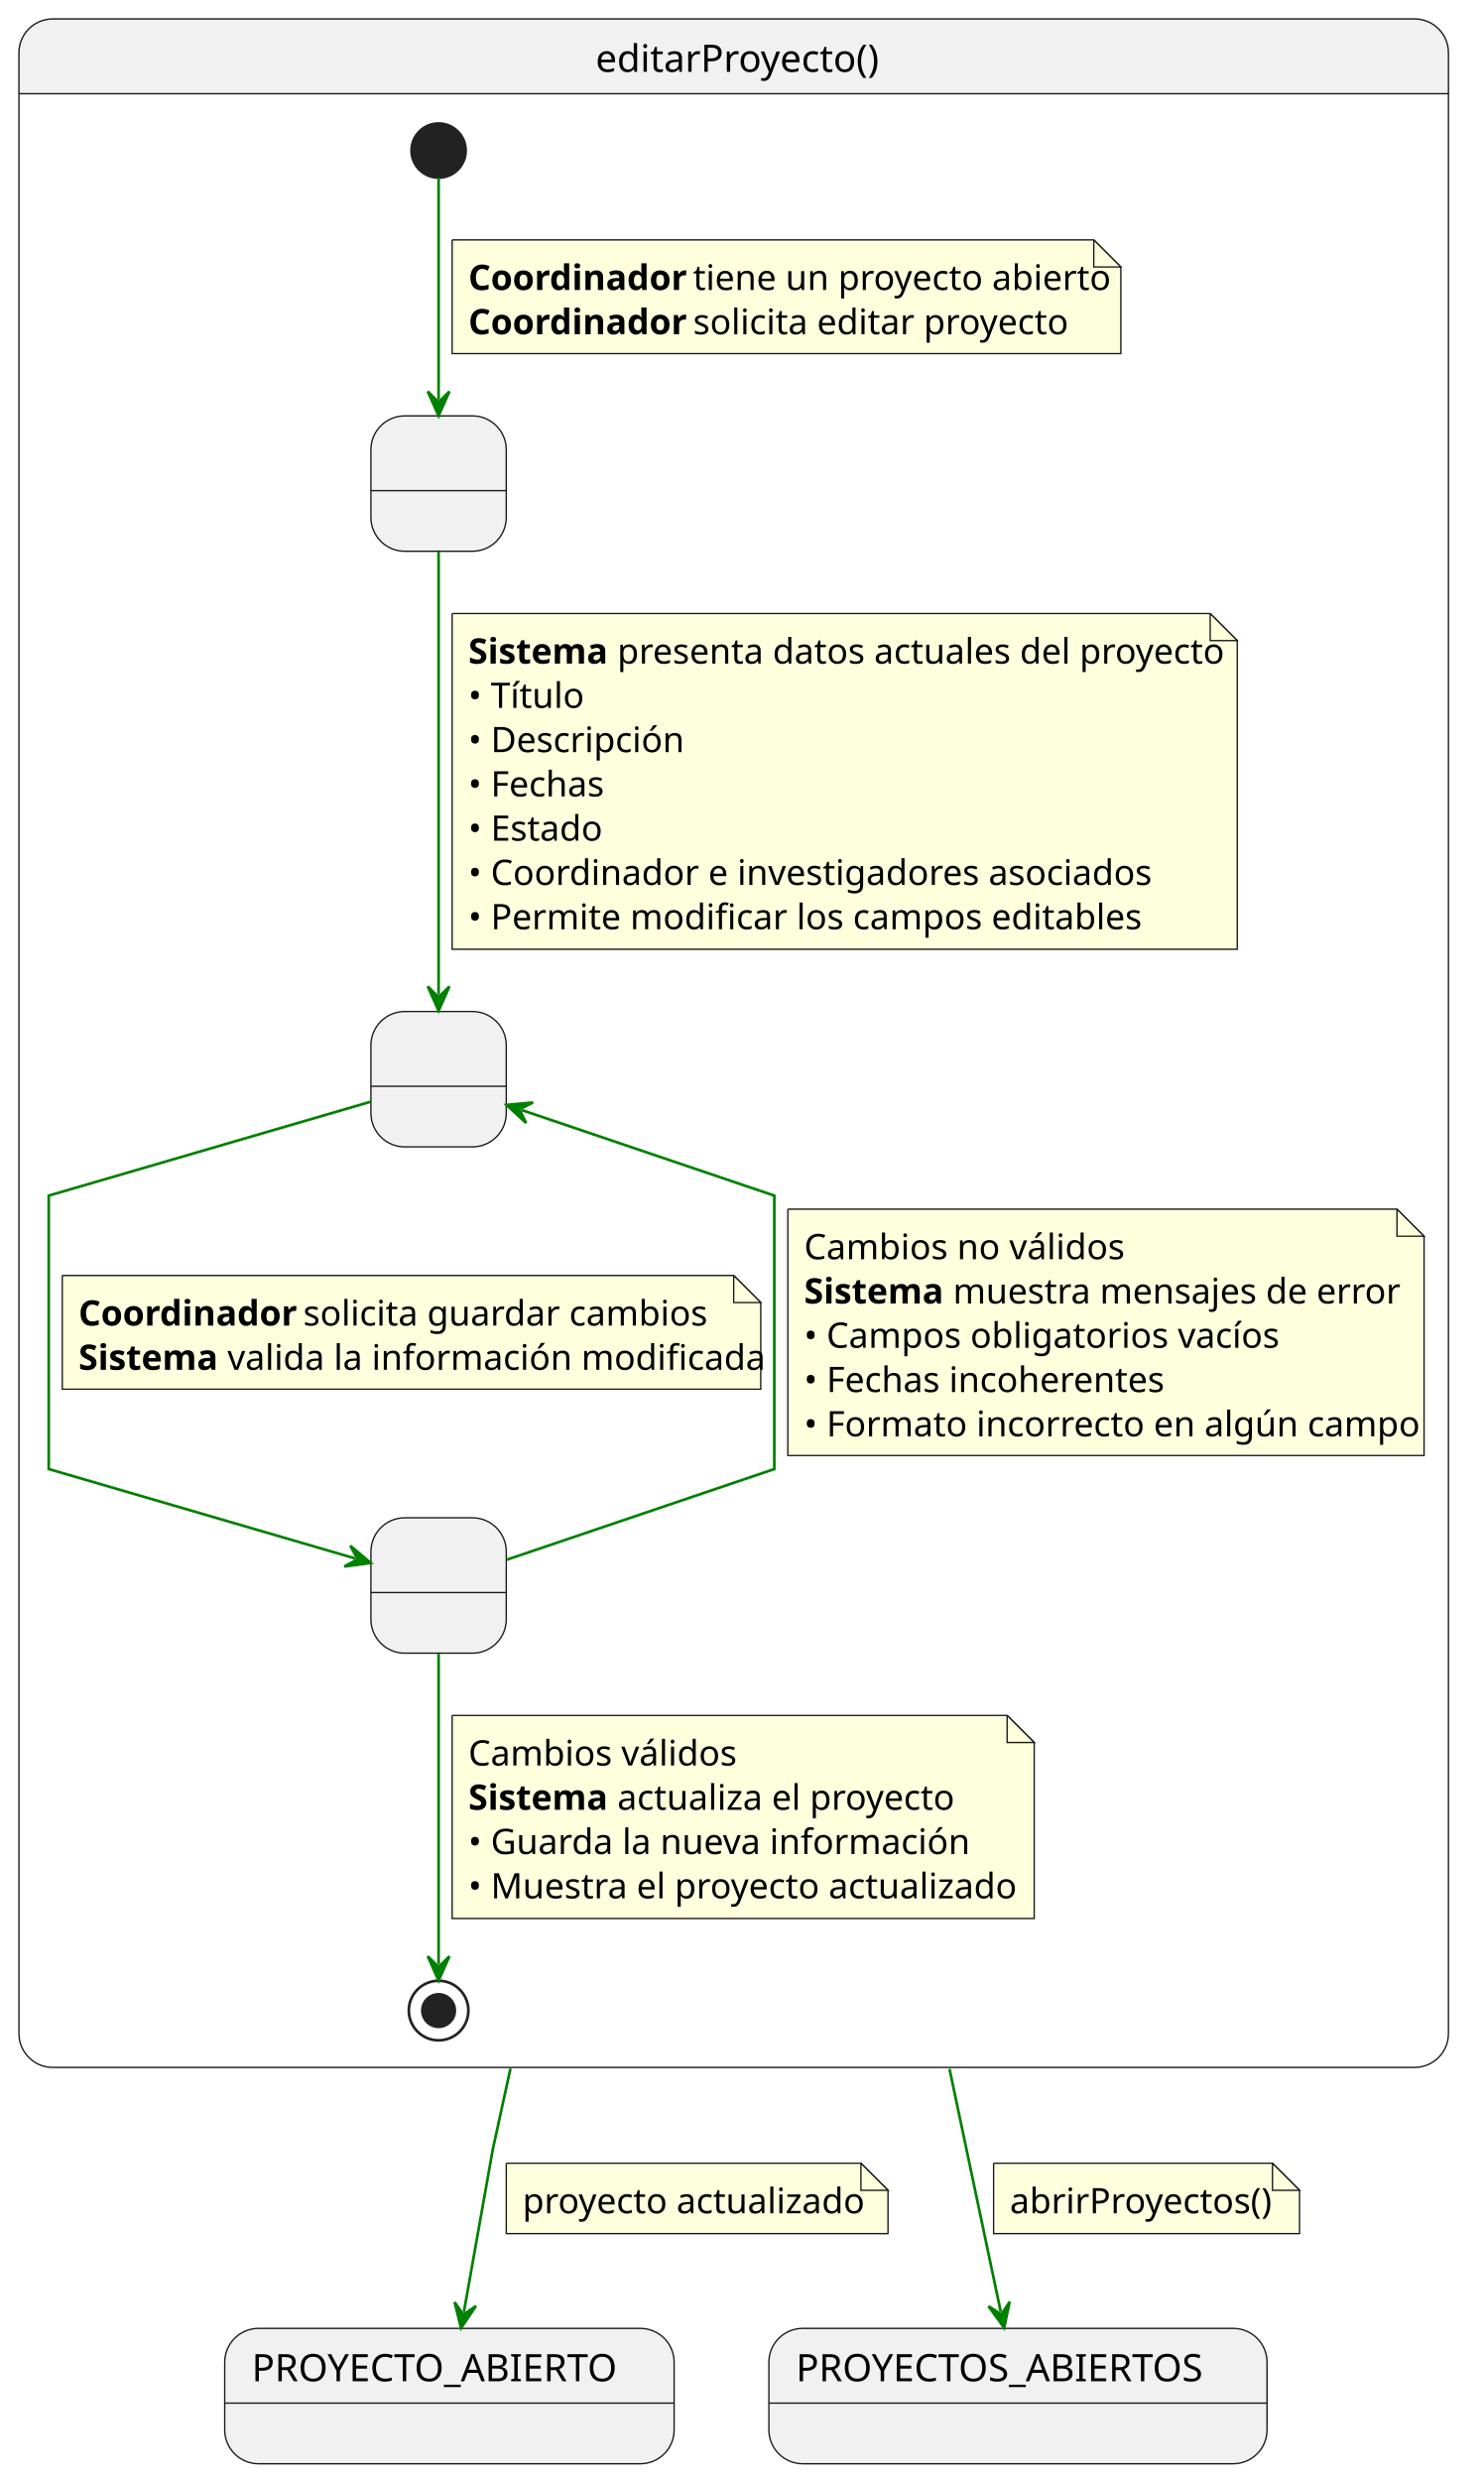
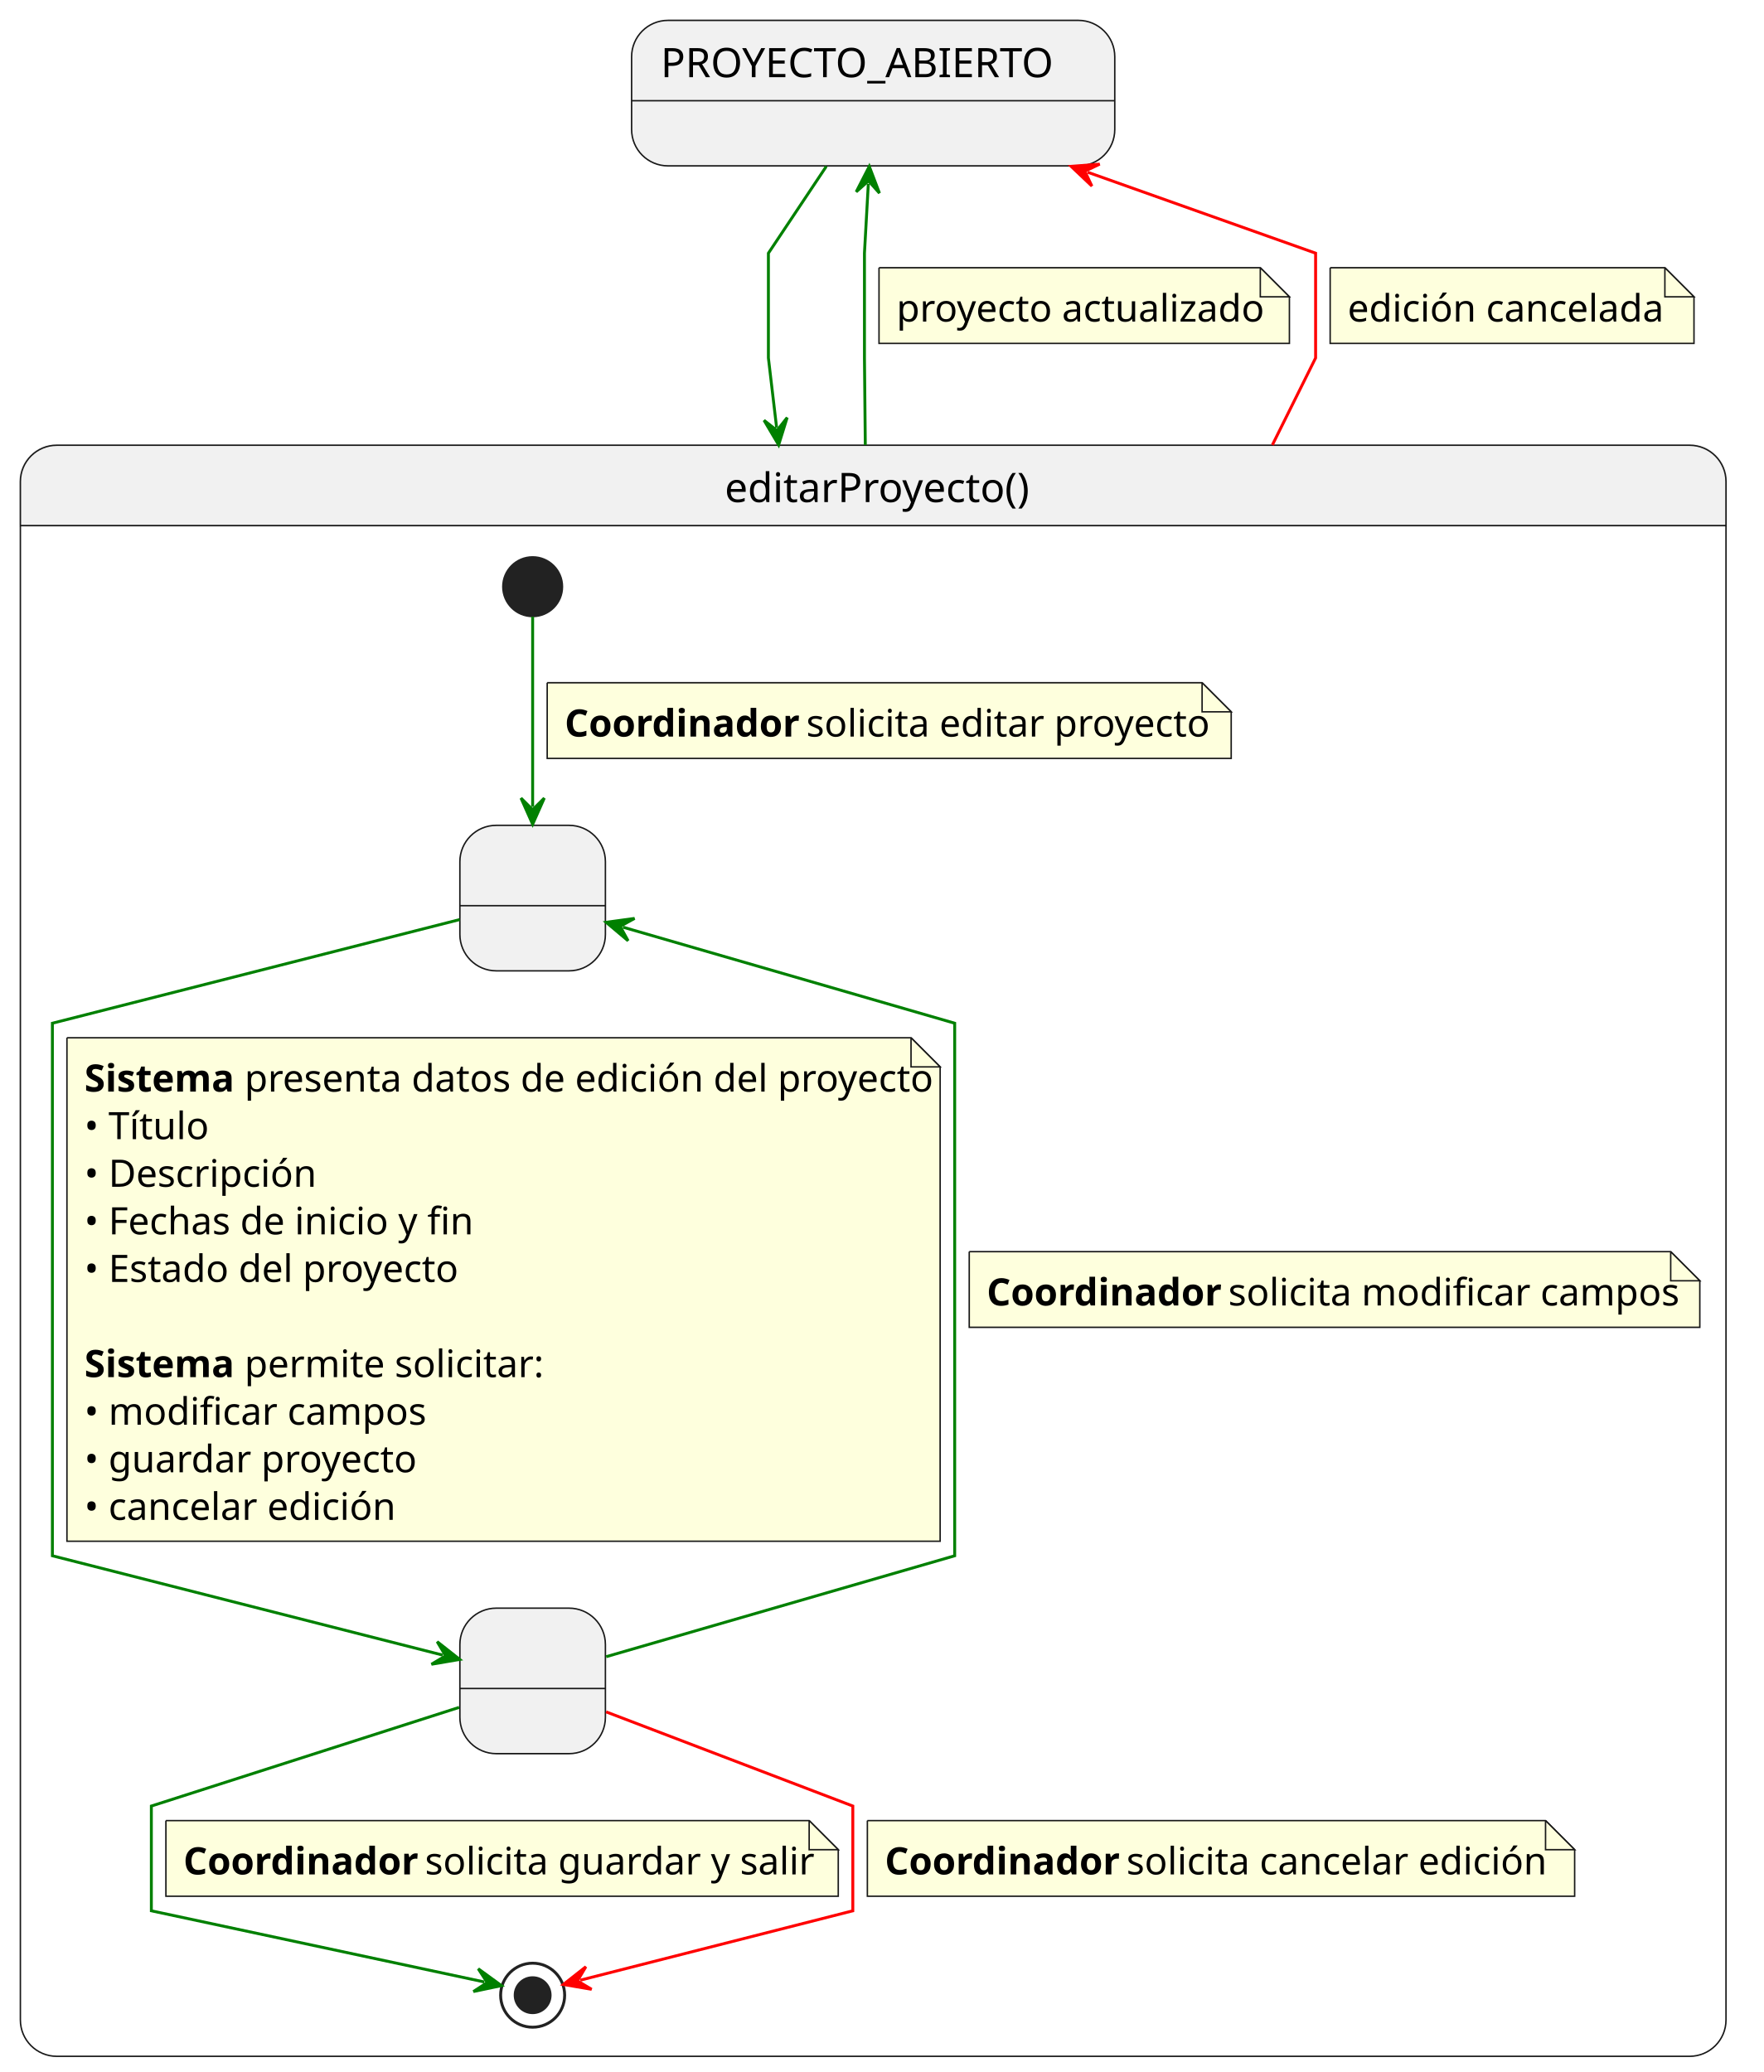
- <svg xmlns="http://www.w3.org/2000/svg" contentStyleType="text/css" height="916px" preserveAspectRatio="none" style="width:548px;height:916px;background:#FFFFFF;" version="1.1" viewBox="0 0 548 916" width="548px" zoomAndPan="magnify">
+ <svg xmlns="http://www.w3.org/2000/svg" contentStyleType="text/css" height="712px" preserveAspectRatio="none" style="width:606px;height:712px;background:#FFFFFF;" version="1.1" viewBox="0 0 606 712" width="606px" zoomAndPan="magnify">
  <defs />
  <g>
-     <path d="M19.5,7 L522.5,7 A12.5,12.5 0 0 1 535,19.5 L535,34.609 L7,34.609 L7,19.5 A12.5,12.5 0 0 1 19.5,7 " fill="#F1F1F1" style="stroke:#F1F1F1;stroke-width:1.0;" />
-     <rect fill="none" height="756.609" rx="12.5" ry="12.5" style="stroke:#181818;stroke-width:0.5;" width="528" x="7" y="7" />
-     <line style="stroke:#181818;stroke-width:0.5;" x1="7" x2="535" y1="34.609" y2="34.609" />
-     <text fill="#000000" font-family="sans-serif" font-size="14" lengthAdjust="spacing" textLength="102" x="220" y="26.533">editarProyecto()</text>
-     <g id="editarProyecto.MostrandoProyecto">
-       <rect fill="#F1F1F1" height="50" rx="12.5" ry="12.5" style="stroke:#181818;stroke-width:0.5;" width="50" x="137" y="153.609" />
-       <line style="stroke:#181818;stroke-width:0.5;" x1="137" x2="187" y1="181.219" y2="181.219" />
-       <text fill="#000000" font-family="sans-serif" font-size="14" lengthAdjust="spacing" textLength="4" x="160" y="173.143"> </text>
+     <g id="PROYECTO_ABIERTO">
+       <rect fill="#F1F1F1" height="50" rx="12.5" ry="12.5" style="stroke:#181818;stroke-width:0.5;" width="166" x="217" y="7" />
+       <line style="stroke:#181818;stroke-width:0.5;" x1="217" x2="383" y1="34.609" y2="34.609" />
+       <text fill="#000000" font-family="sans-serif" font-size="14" lengthAdjust="spacing" textLength="146" x="227" y="26.533">PROYECTO_ABIERTO</text>
    </g>
-     <g id="editarProyecto.EditandoProyecto">
-       <rect fill="#F1F1F1" height="50" rx="12.5" ry="12.5" style="stroke:#181818;stroke-width:0.5;" width="50" x="137" y="373.609" />
-       <line style="stroke:#181818;stroke-width:0.5;" x1="137" x2="187" y1="401.219" y2="401.219" />
-       <text fill="#000000" font-family="sans-serif" font-size="14" lengthAdjust="spacing" textLength="4" x="160" y="393.143"> </text>
+     <path d="M19.5,153 L580.5,153 A12.5,12.5 0 0 1 593,165.5 L593,180.609 L7,180.609 L7,165.5 A12.5,12.5 0 0 1 19.5,153 " fill="#F1F1F1" style="stroke:#F1F1F1;stroke-width:1.0;" />
+     <rect fill="none" height="553.609" rx="12.5" ry="12.5" style="stroke:#181818;stroke-width:0.5;" width="586" x="7" y="153" />
+     <line style="stroke:#181818;stroke-width:0.5;" x1="7" x2="593" y1="180.609" y2="180.609" />
+     <text fill="#000000" font-family="sans-serif" font-size="14" lengthAdjust="spacing" textLength="102" x="249" y="172.533">editarProyecto()</text>
+     <g id="editarProyecto.EditandoDatos">
+       <rect fill="#F1F1F1" height="50" rx="12.5" ry="12.5" style="stroke:#181818;stroke-width:0.5;" width="50" x="158" y="283.609" />
+       <line style="stroke:#181818;stroke-width:0.5;" x1="158" x2="208" y1="311.219" y2="311.219" />
+       <text fill="#000000" font-family="sans-serif" font-size="14" lengthAdjust="spacing" textLength="4" x="181" y="303.143"> </text>
    </g>
-     <g id="editarProyecto.ValidandoCambios">
-       <rect fill="#F1F1F1" height="50" rx="12.5" ry="12.5" style="stroke:#181818;stroke-width:0.5;" width="50" x="137" y="560.609" />
-       <line style="stroke:#181818;stroke-width:0.5;" x1="137" x2="187" y1="588.219" y2="588.219" />
-       <text fill="#000000" font-family="sans-serif" font-size="14" lengthAdjust="spacing" textLength="4" x="160" y="580.143"> </text>
+     <g id="editarProyecto.GuardandoDatos">
+       <rect fill="#F1F1F1" height="50" rx="12.5" ry="12.5" style="stroke:#181818;stroke-width:0.5;" width="50" x="158" y="552.609" />
+       <line style="stroke:#181818;stroke-width:0.5;" x1="158" x2="208" y1="580.219" y2="580.219" />
+       <text fill="#000000" font-family="sans-serif" font-size="14" lengthAdjust="spacing" textLength="4" x="181" y="572.143"> </text>
    </g>
-     <ellipse cx="162" cy="55.609" fill="#222222" rx="10" ry="10" style="stroke:#222222;stroke-width:1.0;" />
-     <ellipse cx="162" cy="742.609" fill="none" rx="11" ry="11" style="stroke:#222222;stroke-width:1.0;" />
-     <ellipse cx="162" cy="742.609" fill="#222222" rx="6" ry="6" style="stroke:#222222;stroke-width:1.0;" />
-     <g id="link_*start*editarProyecto_MostrandoProyecto">
-       <path d="M162,65.699 C162,84.169 162,120.589 162,147.579 " fill="none" id="*start*editarProyecto-to-MostrandoProyecto" style="stroke:#008000;stroke-width:1.0;" />
-       <polygon fill="#008000" points="162,153.579,166,144.579,162,148.579,158,144.579,162,153.579" style="stroke:#008000;stroke-width:1.0;" />
-       <path d="M167,88.609 L167,130.609 L414,130.609 L414,98.609 L404,88.609 L167,88.609 " fill="#FEFFDD" style="stroke:#181818;stroke-width:0.5;" />
-       <path d="M404,88.609 L404,98.609 L414,98.609 L404,88.609 " fill="#FEFFDD" style="stroke:#181818;stroke-width:0.5;" />
-       <text fill="#000000" font-family="sans-serif" font-size="13" font-weight="bold" lengthAdjust="spacing" textLength="79" x="173" y="107.105">Coordinador</text>
-       <text fill="#000000" font-family="sans-serif" font-size="13" lengthAdjust="spacing" textLength="143" x="256" y="107.105">tiene un proyecto abierto</text>
-       <text fill="#000000" font-family="sans-serif" font-size="13" font-weight="bold" lengthAdjust="spacing" textLength="79" x="173" y="123.456">Coordinador</text>
-       <text fill="#000000" font-family="sans-serif" font-size="13" lengthAdjust="spacing" textLength="131" x="256" y="123.456">solicita editar proyecto</text>
+     <ellipse cx="183" cy="201.609" fill="#222222" rx="10" ry="10" style="stroke:#222222;stroke-width:1.0;" />
+     <ellipse cx="183" cy="685.609" fill="none" rx="11" ry="11" style="stroke:#222222;stroke-width:1.0;" />
+     <ellipse cx="183" cy="685.609" fill="#222222" rx="6" ry="6" style="stroke:#222222;stroke-width:1.0;" />
+     <g id="link_*start*editarProyecto_EditandoDatos">
+       <path d="M183,211.929 C183,227.789 183,254.519 183,277.249 " fill="none" id="*start*editarProyecto-to-EditandoDatos" style="stroke:#008000;stroke-width:1.0;" />
+       <polygon fill="#008000" points="183,283.249,187,274.249,183,278.249,179,274.249,183,283.249" style="stroke:#008000;stroke-width:1.0;" />
+       <path d="M188,234.609 L188,260.609 L423,260.609 L423,244.609 L413,234.609 L188,234.609 " fill="#FEFFDD" style="stroke:#181818;stroke-width:0.5;" />
+       <path d="M413,234.609 L413,244.609 L423,244.609 L413,234.609 " fill="#FEFFDD" style="stroke:#181818;stroke-width:0.5;" />
+       <text fill="#000000" font-family="sans-serif" font-size="13" font-weight="bold" lengthAdjust="spacing" textLength="79" x="194" y="253.105">Coordinador</text>
+       <text fill="#000000" font-family="sans-serif" font-size="13" lengthAdjust="spacing" textLength="131" x="277" y="253.105">solicita editar proyecto</text>
    </g>
-     <g id="link_MostrandoProyecto_EditandoProyecto">
-       <path d="M162,203.769 C162,245.679 162,325.359 162,367.339 " fill="none" id="MostrandoProyecto-to-EditandoProyecto" style="stroke:#008000;stroke-width:1.0;" />
-       <polygon fill="#008000" points="162,373.339,166,364.339,162,368.339,158,364.339,162,373.339" style="stroke:#008000;stroke-width:1.0;" />
-       <path d="M167,226.609 L167,350.609 L457,350.609 L457,236.609 L447,226.609 L167,226.609 " fill="#FEFFDD" style="stroke:#181818;stroke-width:0.5;" />
-       <path d="M447,226.609 L447,236.609 L457,236.609 L447,226.609 " fill="#FEFFDD" style="stroke:#181818;stroke-width:0.5;" />
-       <text fill="#000000" font-family="sans-serif" font-size="13" font-weight="bold" lengthAdjust="spacing" textLength="51" x="173" y="245.105">Sistema</text>
-       <text fill="#000000" font-family="sans-serif" font-size="13" lengthAdjust="spacing" textLength="214" x="228" y="245.105">presenta datos actuales del proyecto</text>
-       <text fill="#000000" font-family="sans-serif" font-size="13" lengthAdjust="spacing" textLength="40" x="173" y="261.456">• Título</text>
-       <text fill="#000000" font-family="sans-serif" font-size="13" lengthAdjust="spacing" textLength="77" x="173" y="277.808">• Descripción</text>
-       <text fill="#000000" font-family="sans-serif" font-size="13" lengthAdjust="spacing" textLength="52" x="173" y="294.159">• Fechas</text>
-       <text fill="#000000" font-family="sans-serif" font-size="13" lengthAdjust="spacing" textLength="50" x="173" y="310.511">• Estado</text>
-       <text fill="#000000" font-family="sans-serif" font-size="13" lengthAdjust="spacing" textLength="238" x="173" y="326.862">• Coordinador e investigadores asociados</text>
-       <text fill="#000000" font-family="sans-serif" font-size="13" lengthAdjust="spacing" textLength="237" x="173" y="343.214">• Permite modificar los campos editables</text>
+     <g id="link_EditandoDatos_GuardandoDatos">
+       <path d="M157.94,315.989 C111.78,327.739 18,351.609 18,351.609 C18,351.609 18,534.609 18,534.609 C18,534.609 105.965,556.999 152.125,568.749 " fill="none" id="EditandoDatos-to-GuardandoDatos" style="stroke:#008000;stroke-width:1.0;" />
+       <polygon fill="#008000" points="157.94,570.229,150.205,564.133,153.095,568.996,148.231,571.886,157.94,570.229" style="stroke:#008000;stroke-width:1.0;" />
+       <path d="M23,356.609 L23,529.609 L323,529.609 L323,366.609 L313,356.609 L23,356.609 " fill="#FEFFDD" style="stroke:#181818;stroke-width:0.5;" />
+       <path d="M313,356.609 L313,366.609 L323,366.609 L313,356.609 " fill="#FEFFDD" style="stroke:#181818;stroke-width:0.5;" />
+       <text fill="#000000" font-family="sans-serif" font-size="13" font-weight="bold" lengthAdjust="spacing" textLength="51" x="29" y="375.104">Sistema</text>
+       <text fill="#000000" font-family="sans-serif" font-size="13" lengthAdjust="spacing" textLength="224" x="84" y="375.104">presenta datos de edición del proyecto</text>
+       <text fill="#000000" font-family="sans-serif" font-size="13" lengthAdjust="spacing" textLength="40" x="29" y="391.456">• Título</text>
+       <text fill="#000000" font-family="sans-serif" font-size="13" lengthAdjust="spacing" textLength="77" x="29" y="407.808">• Descripción</text>
+       <text fill="#000000" font-family="sans-serif" font-size="13" lengthAdjust="spacing" textLength="132" x="29" y="424.159">• Fechas de inicio y fin</text>
+       <text fill="#000000" font-family="sans-serif" font-size="13" lengthAdjust="spacing" textLength="125" x="29" y="440.511">• Estado del proyecto</text>
+       <text fill="#000000" font-family="sans-serif" font-size="13" lengthAdjust="spacing" textLength="4" x="29" y="456.862"> </text>
+       <text fill="#000000" font-family="sans-serif" font-size="13" font-weight="bold" lengthAdjust="spacing" textLength="51" x="29" y="473.214">Sistema</text>
+       <text fill="#000000" font-family="sans-serif" font-size="13" lengthAdjust="spacing" textLength="96" x="84" y="473.214">permite solicitar:</text>
+       <text fill="#000000" font-family="sans-serif" font-size="13" lengthAdjust="spacing" textLength="111" x="29" y="489.565">• modificar campos</text>
+       <text fill="#000000" font-family="sans-serif" font-size="13" lengthAdjust="spacing" textLength="106" x="29" y="505.917">• guardar proyecto</text>
+       <text fill="#000000" font-family="sans-serif" font-size="13" lengthAdjust="spacing" textLength="103" x="29" y="522.269">• cancelar edición</text>
    </g>
-     <g id="link_EditandoProyecto_ValidandoCambios">
-       <path d="M136.92,406.929 C95.66,418.959 18,441.609 18,441.609 C18,441.609 18,542.609 18,542.609 C18,542.609 89.9,563.58 131.16,575.61 " fill="none" id="EditandoProyecto-to-ValidandoCambios" style="stroke:#008000;stroke-width:1.0;" />
-       <polygon fill="#008000" points="136.92,577.289,129.399,570.93,132.12,575.89,127.16,578.61,136.92,577.289" style="stroke:#008000;stroke-width:1.0;" />
-       <path d="M23,471.109 L23,513.109 L281,513.109 L281,481.109 L271,471.109 L23,471.109 " fill="#FEFFDD" style="stroke:#181818;stroke-width:0.5;" />
-       <path d="M271,471.109 L271,481.109 L281,481.109 L271,471.109 " fill="#FEFFDD" style="stroke:#181818;stroke-width:0.5;" />
-       <text fill="#000000" font-family="sans-serif" font-size="13" font-weight="bold" lengthAdjust="spacing" textLength="79" x="29" y="489.604">Coordinador</text>
-       <text fill="#000000" font-family="sans-serif" font-size="13" lengthAdjust="spacing" textLength="141" x="112" y="489.604">solicita guardar cambios</text>
-       <text fill="#000000" font-family="sans-serif" font-size="13" font-weight="bold" lengthAdjust="spacing" textLength="51" x="29" y="505.956">Sistema</text>
-       <text fill="#000000" font-family="sans-serif" font-size="13" lengthAdjust="spacing" textLength="182" x="84" y="505.956">valida la información modificada</text>
+     <g id="link_GuardandoDatos_EditandoDatos">
+       <path d="M208.26,569.289 C249.8,557.259 328,534.609 328,534.609 C328,534.609 328,351.609 328,351.609 C328,351.609 255.563,330.628 214.023,318.598 " fill="none" id="GuardandoDatos-to-EditandoDatos" style="stroke:#008000;stroke-width:1.0;" />
+       <polygon fill="#008000" points="208.26,316.929,215.792,323.275,213.063,318.32,218.018,315.591,208.26,316.929" style="stroke:#008000;stroke-width:1.0;" />
+       <path d="M333,430.109 L333,456.109 L584,456.109 L584,440.109 L574,430.109 L333,430.109 " fill="#FEFFDD" style="stroke:#181818;stroke-width:0.5;" />
+       <path d="M574,430.109 L574,440.109 L584,440.109 L574,430.109 " fill="#FEFFDD" style="stroke:#181818;stroke-width:0.5;" />
+       <text fill="#000000" font-family="sans-serif" font-size="13" font-weight="bold" lengthAdjust="spacing" textLength="79" x="339" y="448.604">Coordinador</text>
+       <text fill="#000000" font-family="sans-serif" font-size="13" lengthAdjust="spacing" textLength="147" x="422" y="448.604">solicita modificar campos</text>
    </g>
-     <g id="link_ValidandoCambios_EditandoProyecto">
-       <path d="M187.09,576.109 C223.33,563.839 286,542.609 286,542.609 C286,542.609 286,441.609 286,441.609 C286,441.609 229.013,422.303 192.773,410.034 " fill="none" id="ValidandoCambios-to-EditandoProyecto" style="stroke:#008000;stroke-width:1.0;" />
-       <polygon fill="#008000" points="187.09,408.109,194.332,414.784,191.826,409.713,196.897,407.207,187.09,408.109" style="stroke:#008000;stroke-width:1.0;" />
-       <path d="M291,446.609 L291,537.609 L526,537.609 L526,456.609 L516,446.609 L291,446.609 " fill="#FEFFDD" style="stroke:#181818;stroke-width:0.5;" />
-       <path d="M516,446.609 L516,456.609 L526,456.609 L516,446.609 " fill="#FEFFDD" style="stroke:#181818;stroke-width:0.5;" />
-       <text fill="#000000" font-family="sans-serif" font-size="13" lengthAdjust="spacing" textLength="112" x="297" y="465.104">Cambios no válidos</text>
-       <text fill="#000000" font-family="sans-serif" font-size="13" font-weight="bold" lengthAdjust="spacing" textLength="51" x="297" y="481.456">Sistema</text>
-       <text fill="#000000" font-family="sans-serif" font-size="13" lengthAdjust="spacing" textLength="155" x="352" y="481.456">muestra mensajes de error</text>
-       <text fill="#000000" font-family="sans-serif" font-size="13" lengthAdjust="spacing" textLength="167" x="297" y="497.808">• Campos obligatorios vacíos</text>
-       <text fill="#000000" font-family="sans-serif" font-size="13" lengthAdjust="spacing" textLength="130" x="297" y="514.159">• Fechas incoherentes</text>
-       <text fill="#000000" font-family="sans-serif" font-size="13" lengthAdjust="spacing" textLength="214" x="297" y="530.511">• Formato incorrecto en algún campo</text>
+     <g id="link_GuardandoDatos_*end*editarProyecto">
+       <path d="M157.74,586.709 C119.67,598.909 52,620.609 52,620.609 C52,620.609 52,656.609 52,656.609 C52,656.609 135.123,674.375 166.413,681.065 " fill="none" id="GuardandoDatos-to-*end*editarProyecto" style="stroke:#008000;stroke-width:1.0;" />
+       <polygon fill="#008000" points="172.28,682.319,164.315,676.526,167.391,681.274,162.643,684.349,172.28,682.319" style="stroke:#008000;stroke-width:1.0;" />
+       <path d="M57,625.609 L57,651.609 L288,651.609 L288,635.609 L278,625.609 L57,625.609 " fill="#FEFFDD" style="stroke:#181818;stroke-width:0.5;" />
+       <path d="M278,625.609 L278,635.609 L288,635.609 L278,625.609 " fill="#FEFFDD" style="stroke:#181818;stroke-width:0.5;" />
+       <text fill="#000000" font-family="sans-serif" font-size="13" font-weight="bold" lengthAdjust="spacing" textLength="79" x="63" y="644.105">Coordinador</text>
+       <text fill="#000000" font-family="sans-serif" font-size="13" lengthAdjust="spacing" textLength="127" x="146" y="644.105">solicita guardar y salir</text>
    </g>
-     <g id="link_ValidandoCambios_*end*editarProyecto">
-       <path d="M162,610.829 C162,645.399 162,701.379 162,725.559 " fill="none" id="ValidandoCambios-to-*end*editarProyecto" style="stroke:#008000;stroke-width:1.0;" />
-       <polygon fill="#008000" points="162,731.559,166,722.559,162,726.559,158,722.559,162,731.559" style="stroke:#008000;stroke-width:1.0;" />
-       <path d="M167,633.609 L167,708.609 L382,708.609 L382,643.609 L372,633.609 L167,633.609 " fill="#FEFFDD" style="stroke:#181818;stroke-width:0.5;" />
-       <path d="M372,633.609 L372,643.609 L382,643.609 L372,633.609 " fill="#FEFFDD" style="stroke:#181818;stroke-width:0.5;" />
-       <text fill="#000000" font-family="sans-serif" font-size="13" lengthAdjust="spacing" textLength="94" x="173" y="652.105">Cambios válidos</text>
-       <text fill="#000000" font-family="sans-serif" font-size="13" font-weight="bold" lengthAdjust="spacing" textLength="51" x="173" y="668.456">Sistema</text>
-       <text fill="#000000" font-family="sans-serif" font-size="13" lengthAdjust="spacing" textLength="120" x="228" y="668.456">actualiza el proyecto</text>
-       <text fill="#000000" font-family="sans-serif" font-size="13" lengthAdjust="spacing" textLength="172" x="173" y="684.808">• Guarda la nueva información</text>
-       <text fill="#000000" font-family="sans-serif" font-size="13" lengthAdjust="spacing" textLength="194" x="173" y="701.159">• Muestra el proyecto actualizado</text>
+     <g id="link_GuardandoDatos_*end*editarProyecto">
+       <path d="M208.24,588.249 C240.71,600.649 293,620.609 293,620.609 C293,620.609 293,656.609 293,656.609 C293,656.609 226.894,673.439 199.364,680.449 " fill="none" id="GuardandoDatos-to-*end*editarProyecto-1" style="stroke:#FF0000;stroke-width:1.0;" />
+       <polygon fill="#FF0000" points="193.55,681.929,203.259,683.585,198.395,680.696,201.285,675.832,193.55,681.929" style="stroke:#FF0000;stroke-width:1.0;" />
+       <path d="M298,625.609 L298,651.609 L541,651.609 L541,635.609 L531,625.609 L298,625.609 " fill="#FEFFDD" style="stroke:#181818;stroke-width:0.5;" />
+       <path d="M531,625.609 L531,635.609 L541,635.609 L531,625.609 " fill="#FEFFDD" style="stroke:#181818;stroke-width:0.5;" />
+       <text fill="#000000" font-family="sans-serif" font-size="13" font-weight="bold" lengthAdjust="spacing" textLength="79" x="304" y="644.105">Coordinador</text>
+       <text fill="#000000" font-family="sans-serif" font-size="13" lengthAdjust="spacing" textLength="139" x="387" y="644.105">solicita cancelar edición</text>
    </g>
-     <g id="PROYECTO_ABIERTO">
-       <rect fill="#F1F1F1" height="50" rx="12.5" ry="12.5" style="stroke:#181818;stroke-width:0.5;" width="166" x="83" y="860" />
-       <line style="stroke:#181818;stroke-width:0.5;" x1="83" x2="249" y1="887.609" y2="887.609" />
-       <text fill="#000000" font-family="sans-serif" font-size="14" lengthAdjust="spacing" textLength="146" x="93" y="879.533">PROYECTO_ABIERTO</text>
-     </g>
-     <g id="PROYECTOS_ABIERTOS">
-       <rect fill="#F1F1F1" height="50" rx="12.5" ry="12.5" style="stroke:#181818;stroke-width:0.5;" width="184" x="284" y="860" />
-       <line style="stroke:#181818;stroke-width:0.5;" x1="284" x2="468" y1="887.609" y2="887.609" />
-       <text fill="#000000" font-family="sans-serif" font-size="14" lengthAdjust="spacing" textLength="164" x="294" y="879.533">PROYECTOS_ABIERTOS</text>
+     <g id="link_PROYECTO_ABIERTO_editarProyecto">
+       <path d="M283.9,57.16 C274.31,71.53 264,87 264,87 C264,87 264,123 264,123 C264,123 264.649,128.481 266.82,146.941 " fill="none" id="PROYECTO_ABIERTO-to-editarProyecto" style="stroke:#008000;stroke-width:1.0;" />
+       <polygon fill="#008000" points="267.52,152.9,270.442,143.495,266.936,147.934,262.497,144.429,267.52,152.9" style="stroke:#008000;stroke-width:1.0;" />
    </g>
    <g id="link_editarProyecto_PROYECTO_ABIERTO">
-       <path d="M188.54,764.04 C184.45,782.77 182,794 182,794 C182,794 176.08,827.313 171.34,853.973 " fill="none" id="editarProyecto-to-PROYECTO_ABIERTO" style="stroke:#008000;stroke-width:1.0;" />
-       <polygon fill="#008000" points="170.29,859.88,175.804,851.719,171.165,854.957,167.927,850.319,170.29,859.88" style="stroke:#008000;stroke-width:1.0;" />
-       <path d="M187,799 L187,825 L328,825 L328,809 L318,799 L187,799 " fill="#FEFFDD" style="stroke:#181818;stroke-width:0.5;" />
-       <path d="M318,799 L318,809 L328,809 L318,799 " fill="#FEFFDD" style="stroke:#181818;stroke-width:0.5;" />
-       <text fill="#000000" font-family="sans-serif" font-size="13" lengthAdjust="spacing" textLength="120" x="193" y="817.495">proyecto actualizado</text>
+       <path d="M297.29,152.9 C297.11,134.44 297,123 297,123 C297,123 297,87 297,87 C297,87 297.526,77.521 298.327,63.151 " fill="none" id="editarProyecto-to-PROYECTO_ABIERTO" style="stroke:#008000;stroke-width:1.0;" />
+       <polygon fill="#008000" points="298.66,57.16,294.166,65.924,298.382,62.152,302.154,66.368,298.66,57.16" style="stroke:#008000;stroke-width:1.0;" />
+       <path d="M302,92 L302,118 L443,118 L443,102 L433,92 L302,92 " fill="#FEFFDD" style="stroke:#181818;stroke-width:0.5;" />
+       <path d="M433,92 L433,102 L443,102 L433,92 " fill="#FEFFDD" style="stroke:#181818;stroke-width:0.5;" />
+       <text fill="#000000" font-family="sans-serif" font-size="13" lengthAdjust="spacing" textLength="120" x="308" y="110.495">proyecto actualizado</text>
    </g>
-     <g id="link_editarProyecto_PROYECTOS_ABIERTOS">
-       <path d="M350.72,764.2 C359.2,804.4 365.13,832.52 369.649,853.91 " fill="none" id="editarProyecto-to-PROYECTOS_ABIERTOS" style="stroke:#008000;stroke-width:1.0;" />
-       <polygon fill="#008000" points="370.89,859.78,372.943,850.148,369.856,854.888,365.116,851.801,370.89,859.78" style="stroke:#008000;stroke-width:1.0;" />
-       <path d="M367,799 L367,825 L480,825 L480,809 L470,799 L367,799 " fill="#FEFFDD" style="stroke:#181818;stroke-width:0.5;" />
-       <path d="M470,799 L470,809 L480,809 L470,799 " fill="#FEFFDD" style="stroke:#181818;stroke-width:0.5;" />
-       <text fill="#000000" font-family="sans-serif" font-size="13" lengthAdjust="spacing" textLength="92" x="373" y="817.495">abrirProyectos()</text>
+     <g id="link_editarProyecto_PROYECTO_ABIERTO">
+       <path d="M437.15,152.9 C446.32,134.44 452,123 452,123 C452,123 452,87 452,87 C452,87 414.124,73.538 373.654,59.168 " fill="none" id="editarProyecto-to-PROYECTO_ABIERTO-1" style="stroke:#FF0000;stroke-width:1.0;" />
+       <polygon fill="#FF0000" points="368,57.16,375.143,63.941,372.712,58.833,377.82,56.402,368,57.16" style="stroke:#FF0000;stroke-width:1.0;" />
+       <path d="M457,92 L457,118 L582,118 L582,102 L572,92 L457,92 " fill="#FEFFDD" style="stroke:#181818;stroke-width:0.5;" />
+       <path d="M572,92 L572,102 L582,102 L572,92 " fill="#FEFFDD" style="stroke:#181818;stroke-width:0.5;" />
+       <text fill="#000000" font-family="sans-serif" font-size="13" lengthAdjust="spacing" textLength="104" x="463" y="110.495">edición cancelada</text>
    </g>
  </g>
</svg>
